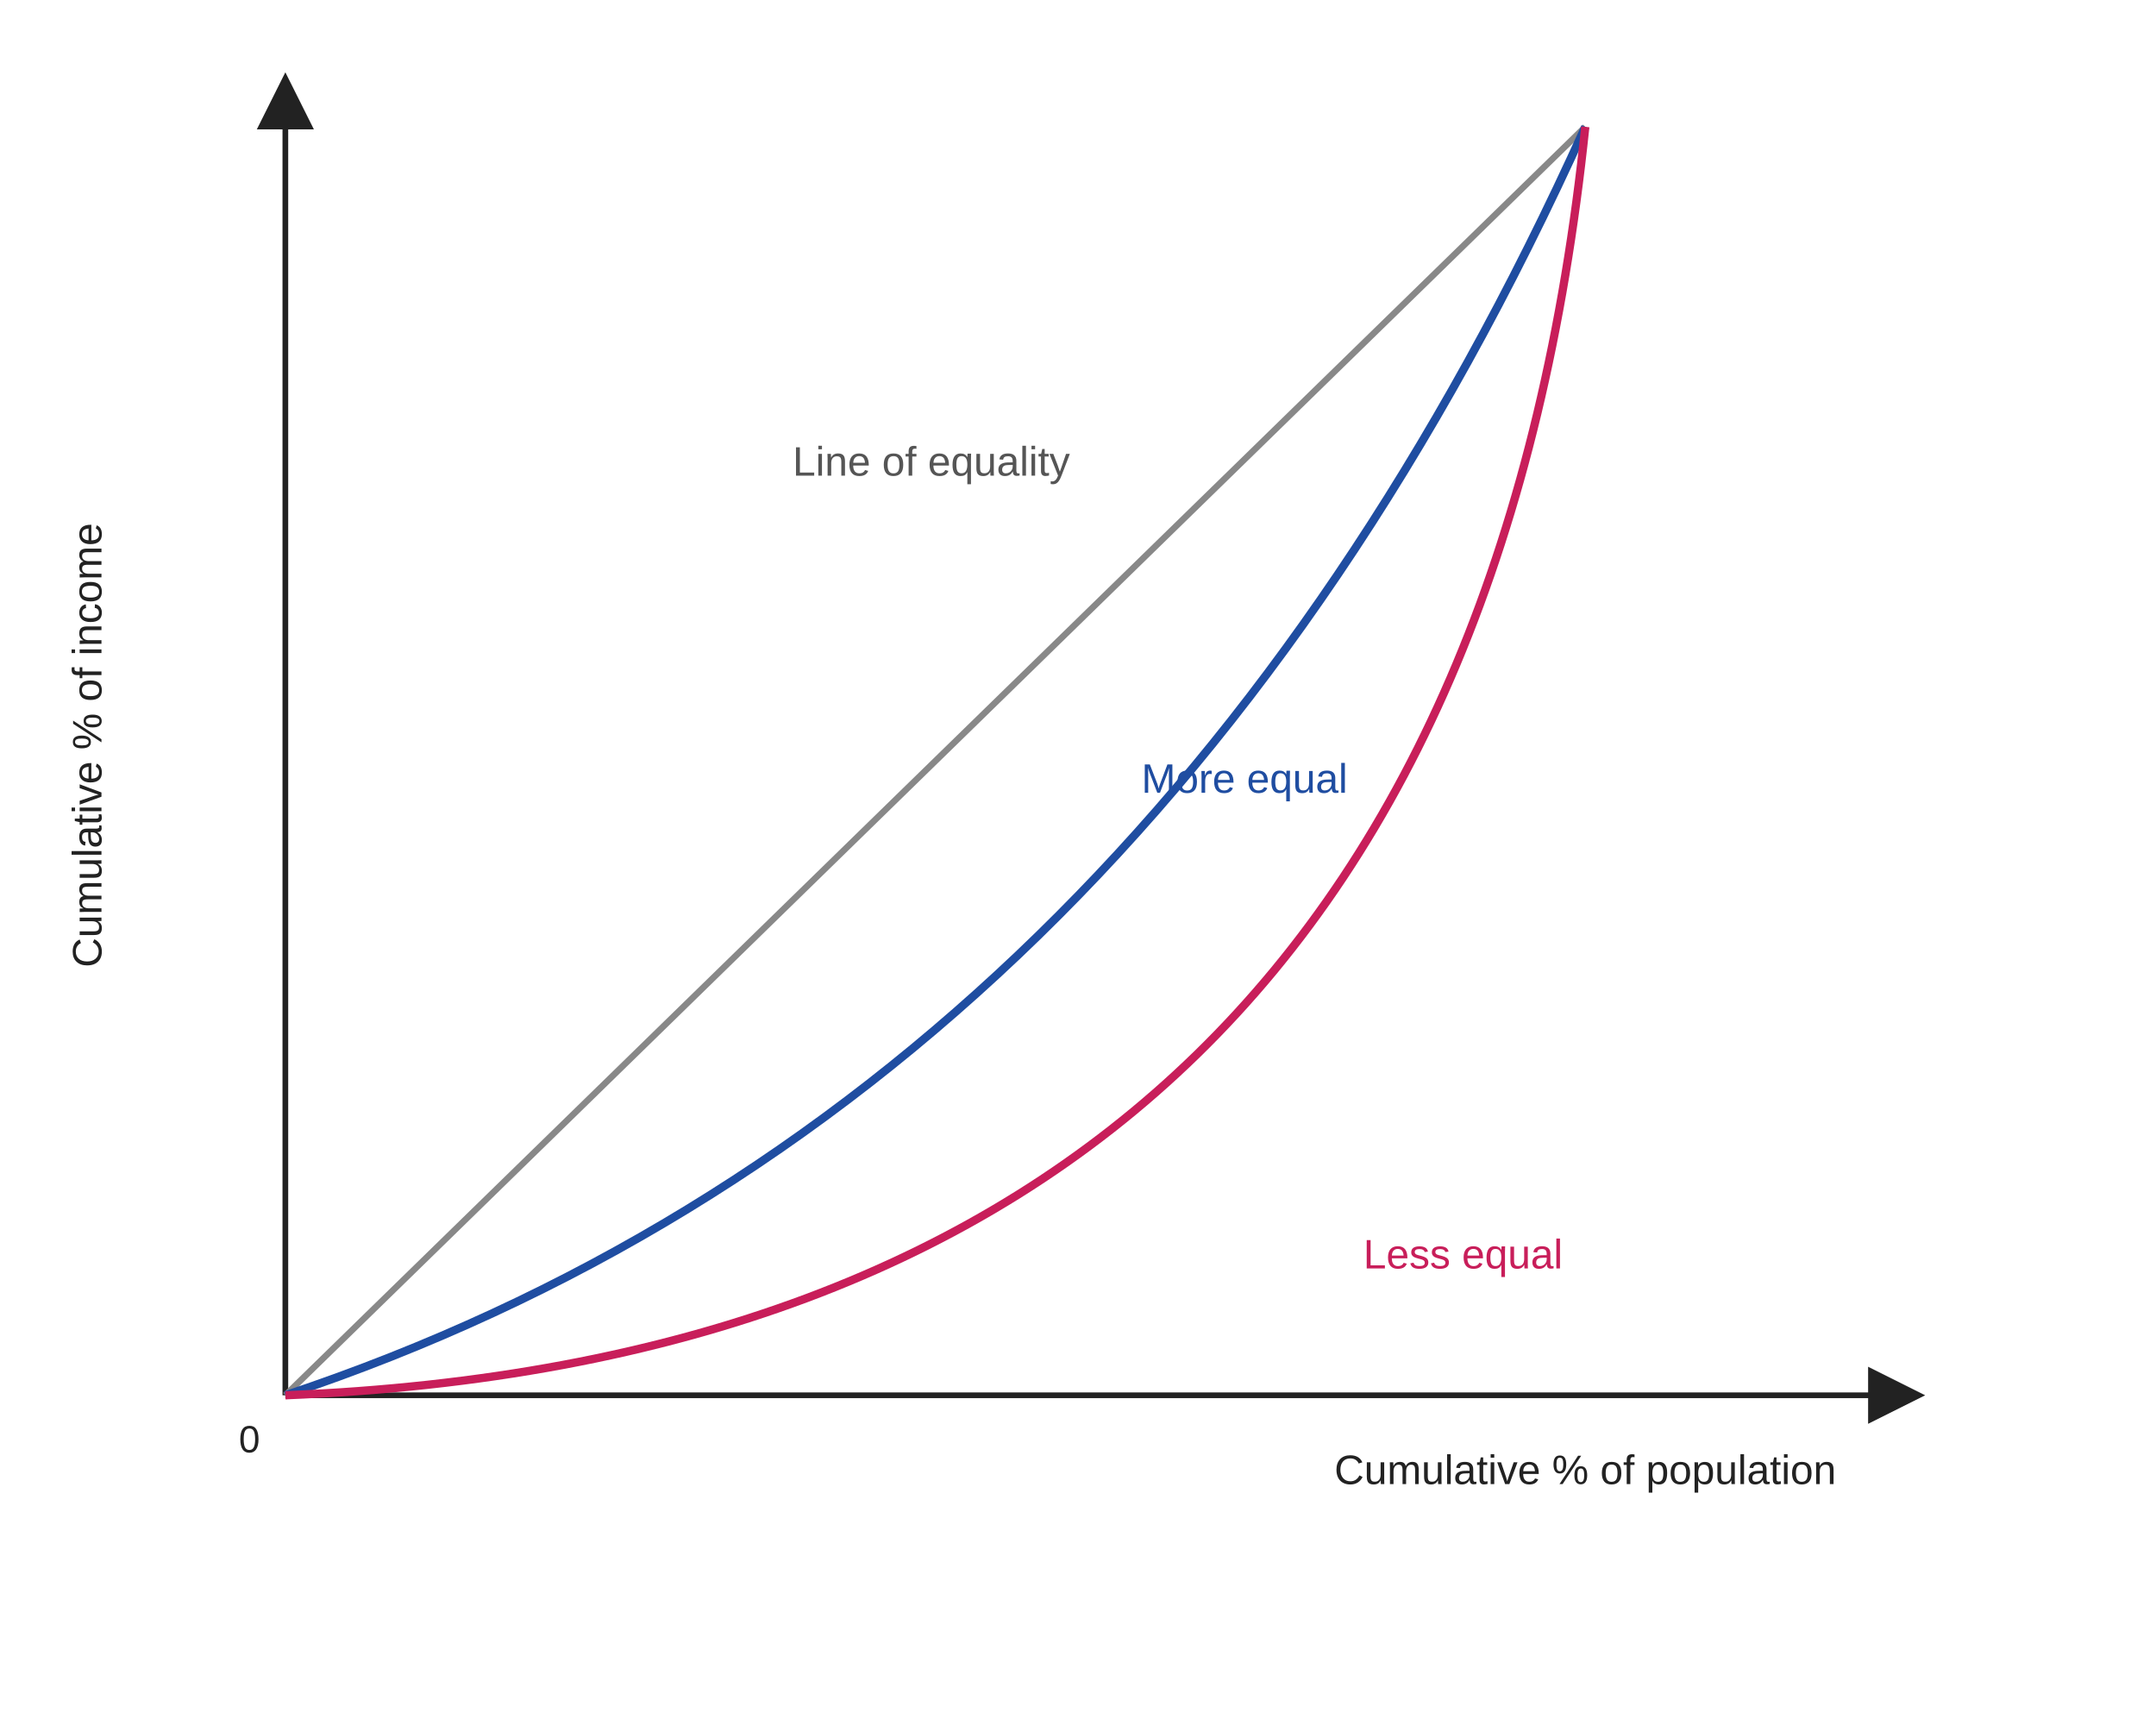
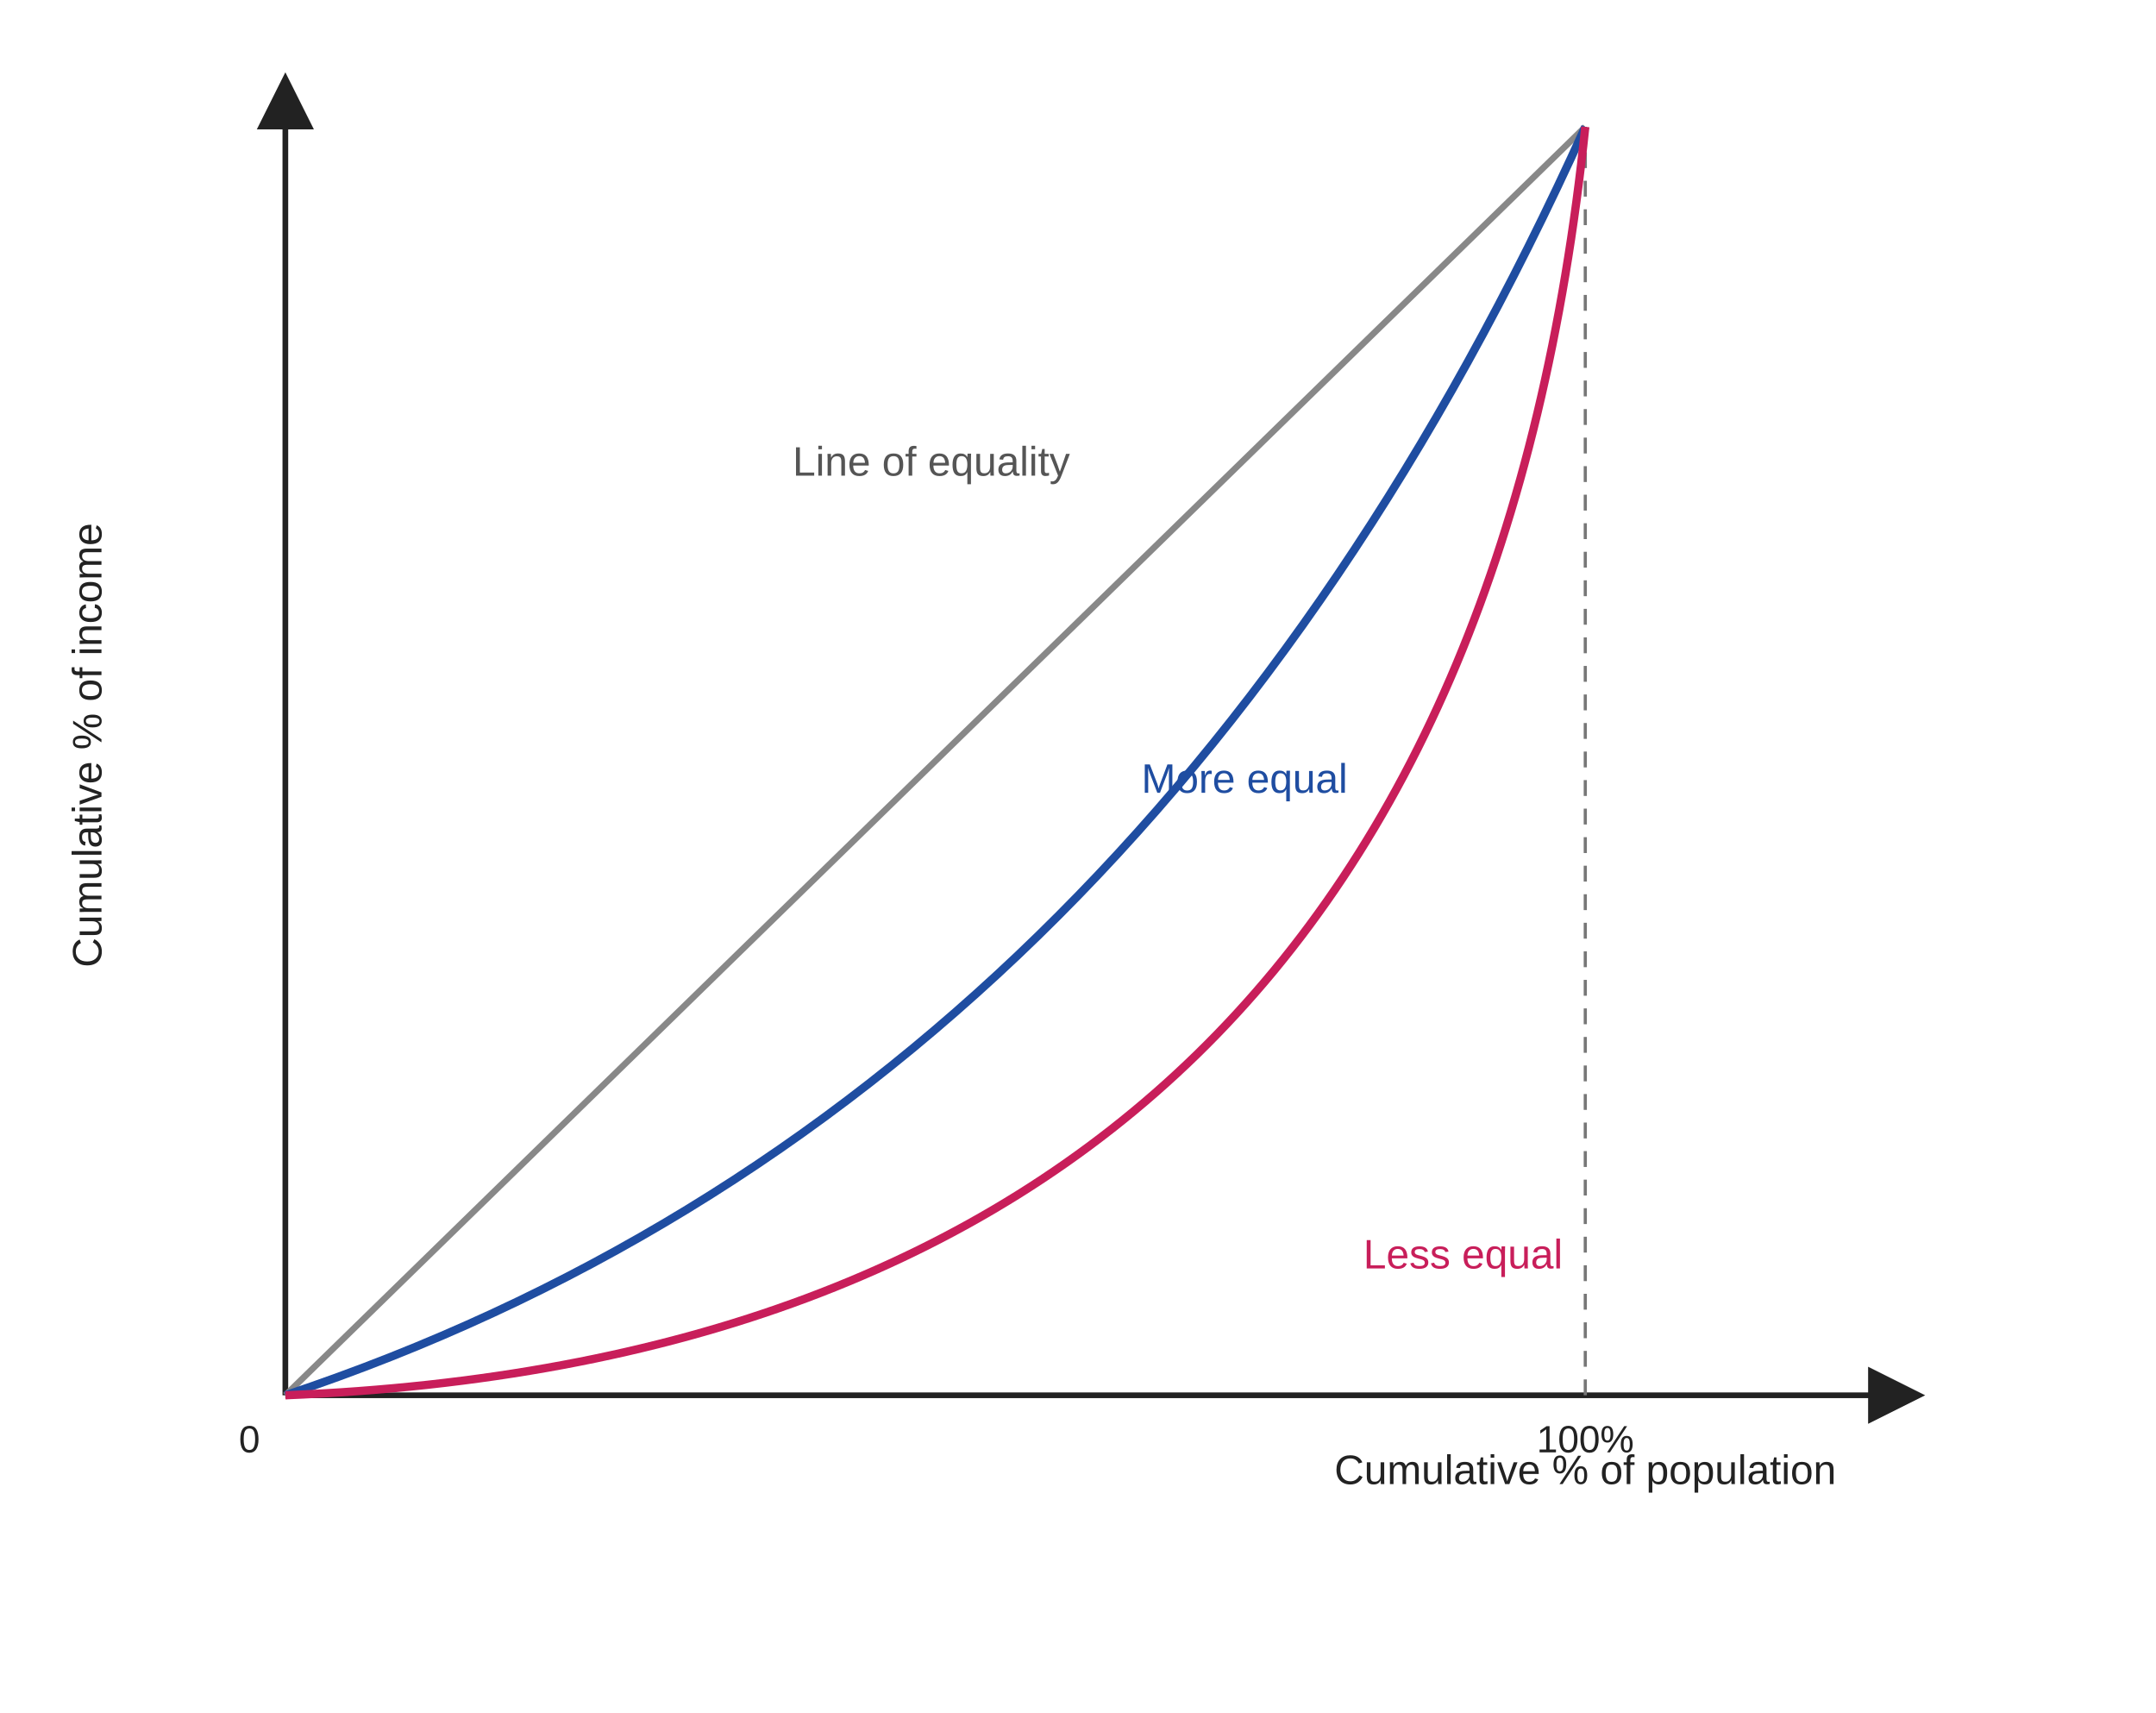
<svg xmlns="http://www.w3.org/2000/svg" width="680" height="540" font-family="'Segoe UI', 'Helvetica Neue', Arial, sans-serif">
  <defs>
    <marker id="axarrow" markerWidth="10" markerHeight="10" refX="6" refY="5" orient="auto">
      <path d="M0,0 L10,5 L0,10 Z" fill="#222" />
    </marker>
  </defs>
  <line x1="90" y1="440" x2="600" y2="440" stroke="#222" stroke-width="1.8" marker-end="url(#axarrow)" />
  <line x1="90" y1="440" x2="90" y2="30" stroke="#222" stroke-width="1.8" marker-end="url(#axarrow)" />
  <text transform="rotate(-90 32 235)" x="32" y="235" text-anchor="middle" font-size="13" fill="#222">Cumulative % of income</text>
  <text x="500" y="468" text-anchor="middle" font-size="13" fill="#222">Cumulative % of population</text>
  <text x="82" y="458" text-anchor="end" font-size="12" fill="#222">0</text>
+   <text x="500" y="458" text-anchor="middle" font-size="12" fill="#222">100%</text>
+   <line x1="500" y1="440" x2="500" y2="40" stroke="#777" stroke-width="1" stroke-dasharray="5,4" />
  <line x1="90" y1="440" x2="500" y2="40" stroke="#888" stroke-width="2" />
  <text x="250" y="150" font-size="13" fill="#555">Line of equality</text>
  <path d="M 90 440 Q 360 350 500 40" fill="none" stroke="#1F4DA1" stroke-width="2.6" />
  <text x="360" y="250" font-size="13" fill="#1F4DA1">More equal</text>
  <path d="M 90 440 Q 460 425 500 40" fill="none" stroke="#C81E5A" stroke-width="2.6" />
  <text x="430" y="400" font-size="13" fill="#C81E5A">Less equal</text>
</svg>
